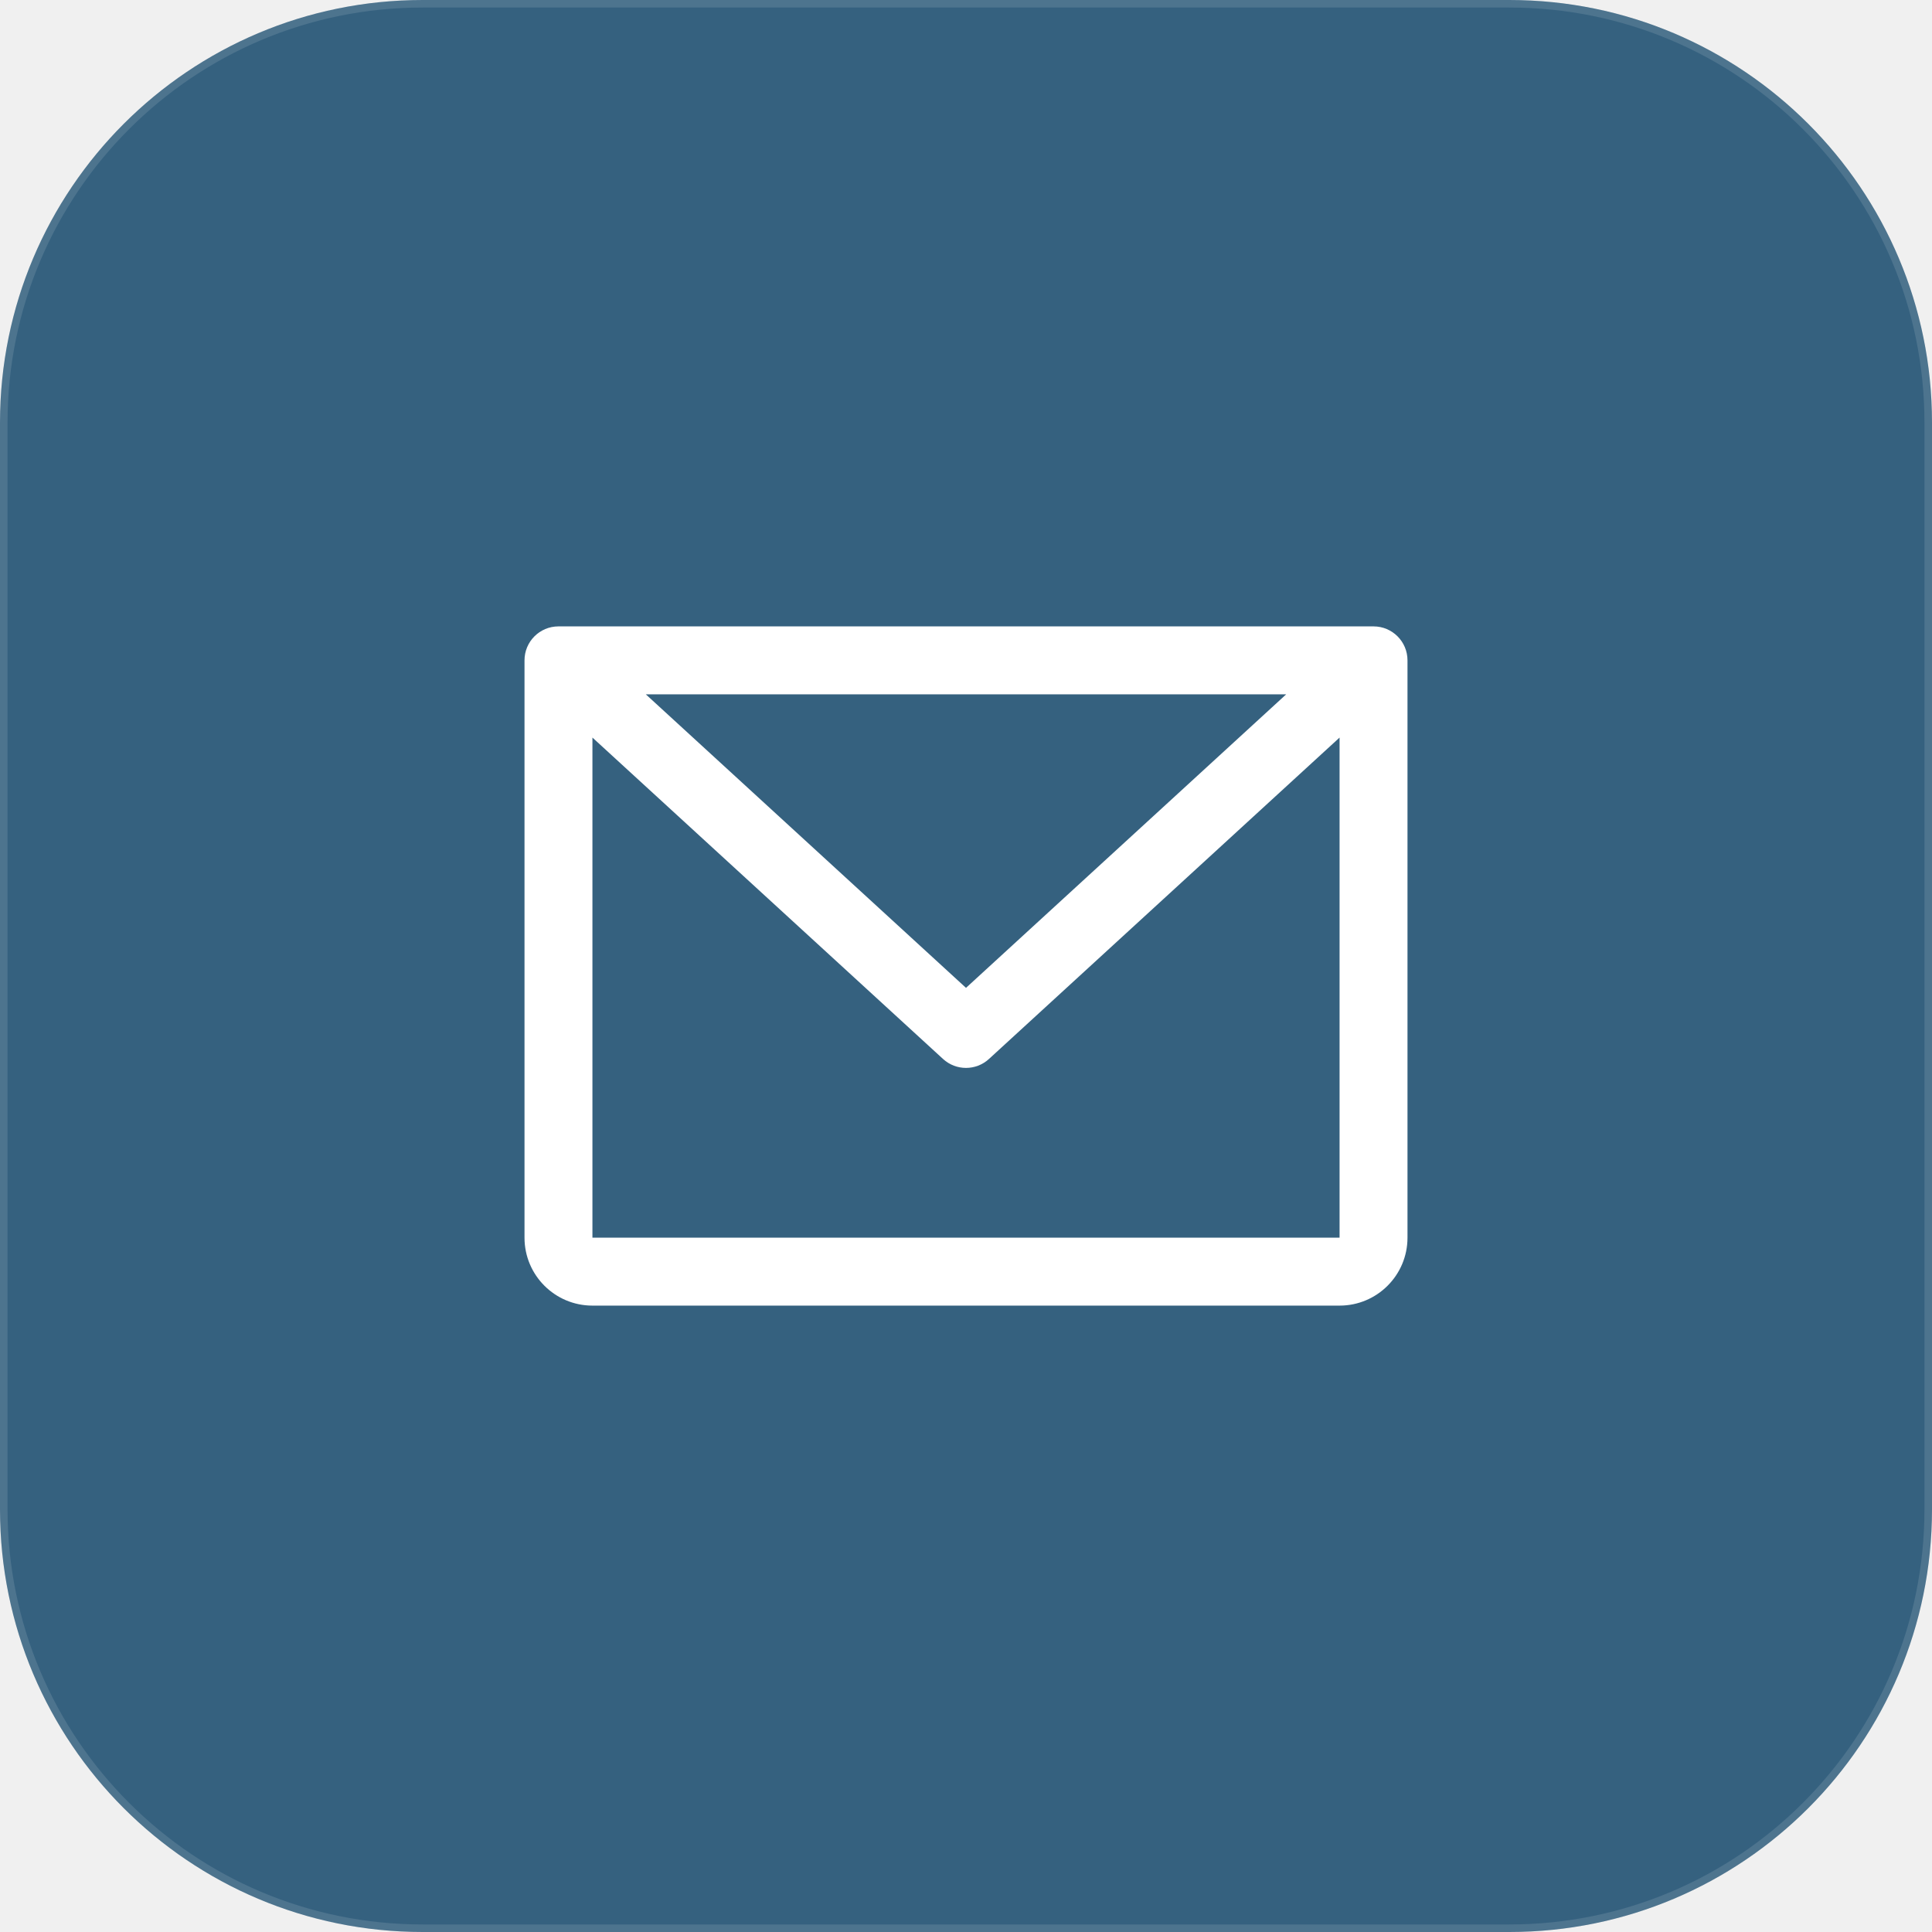
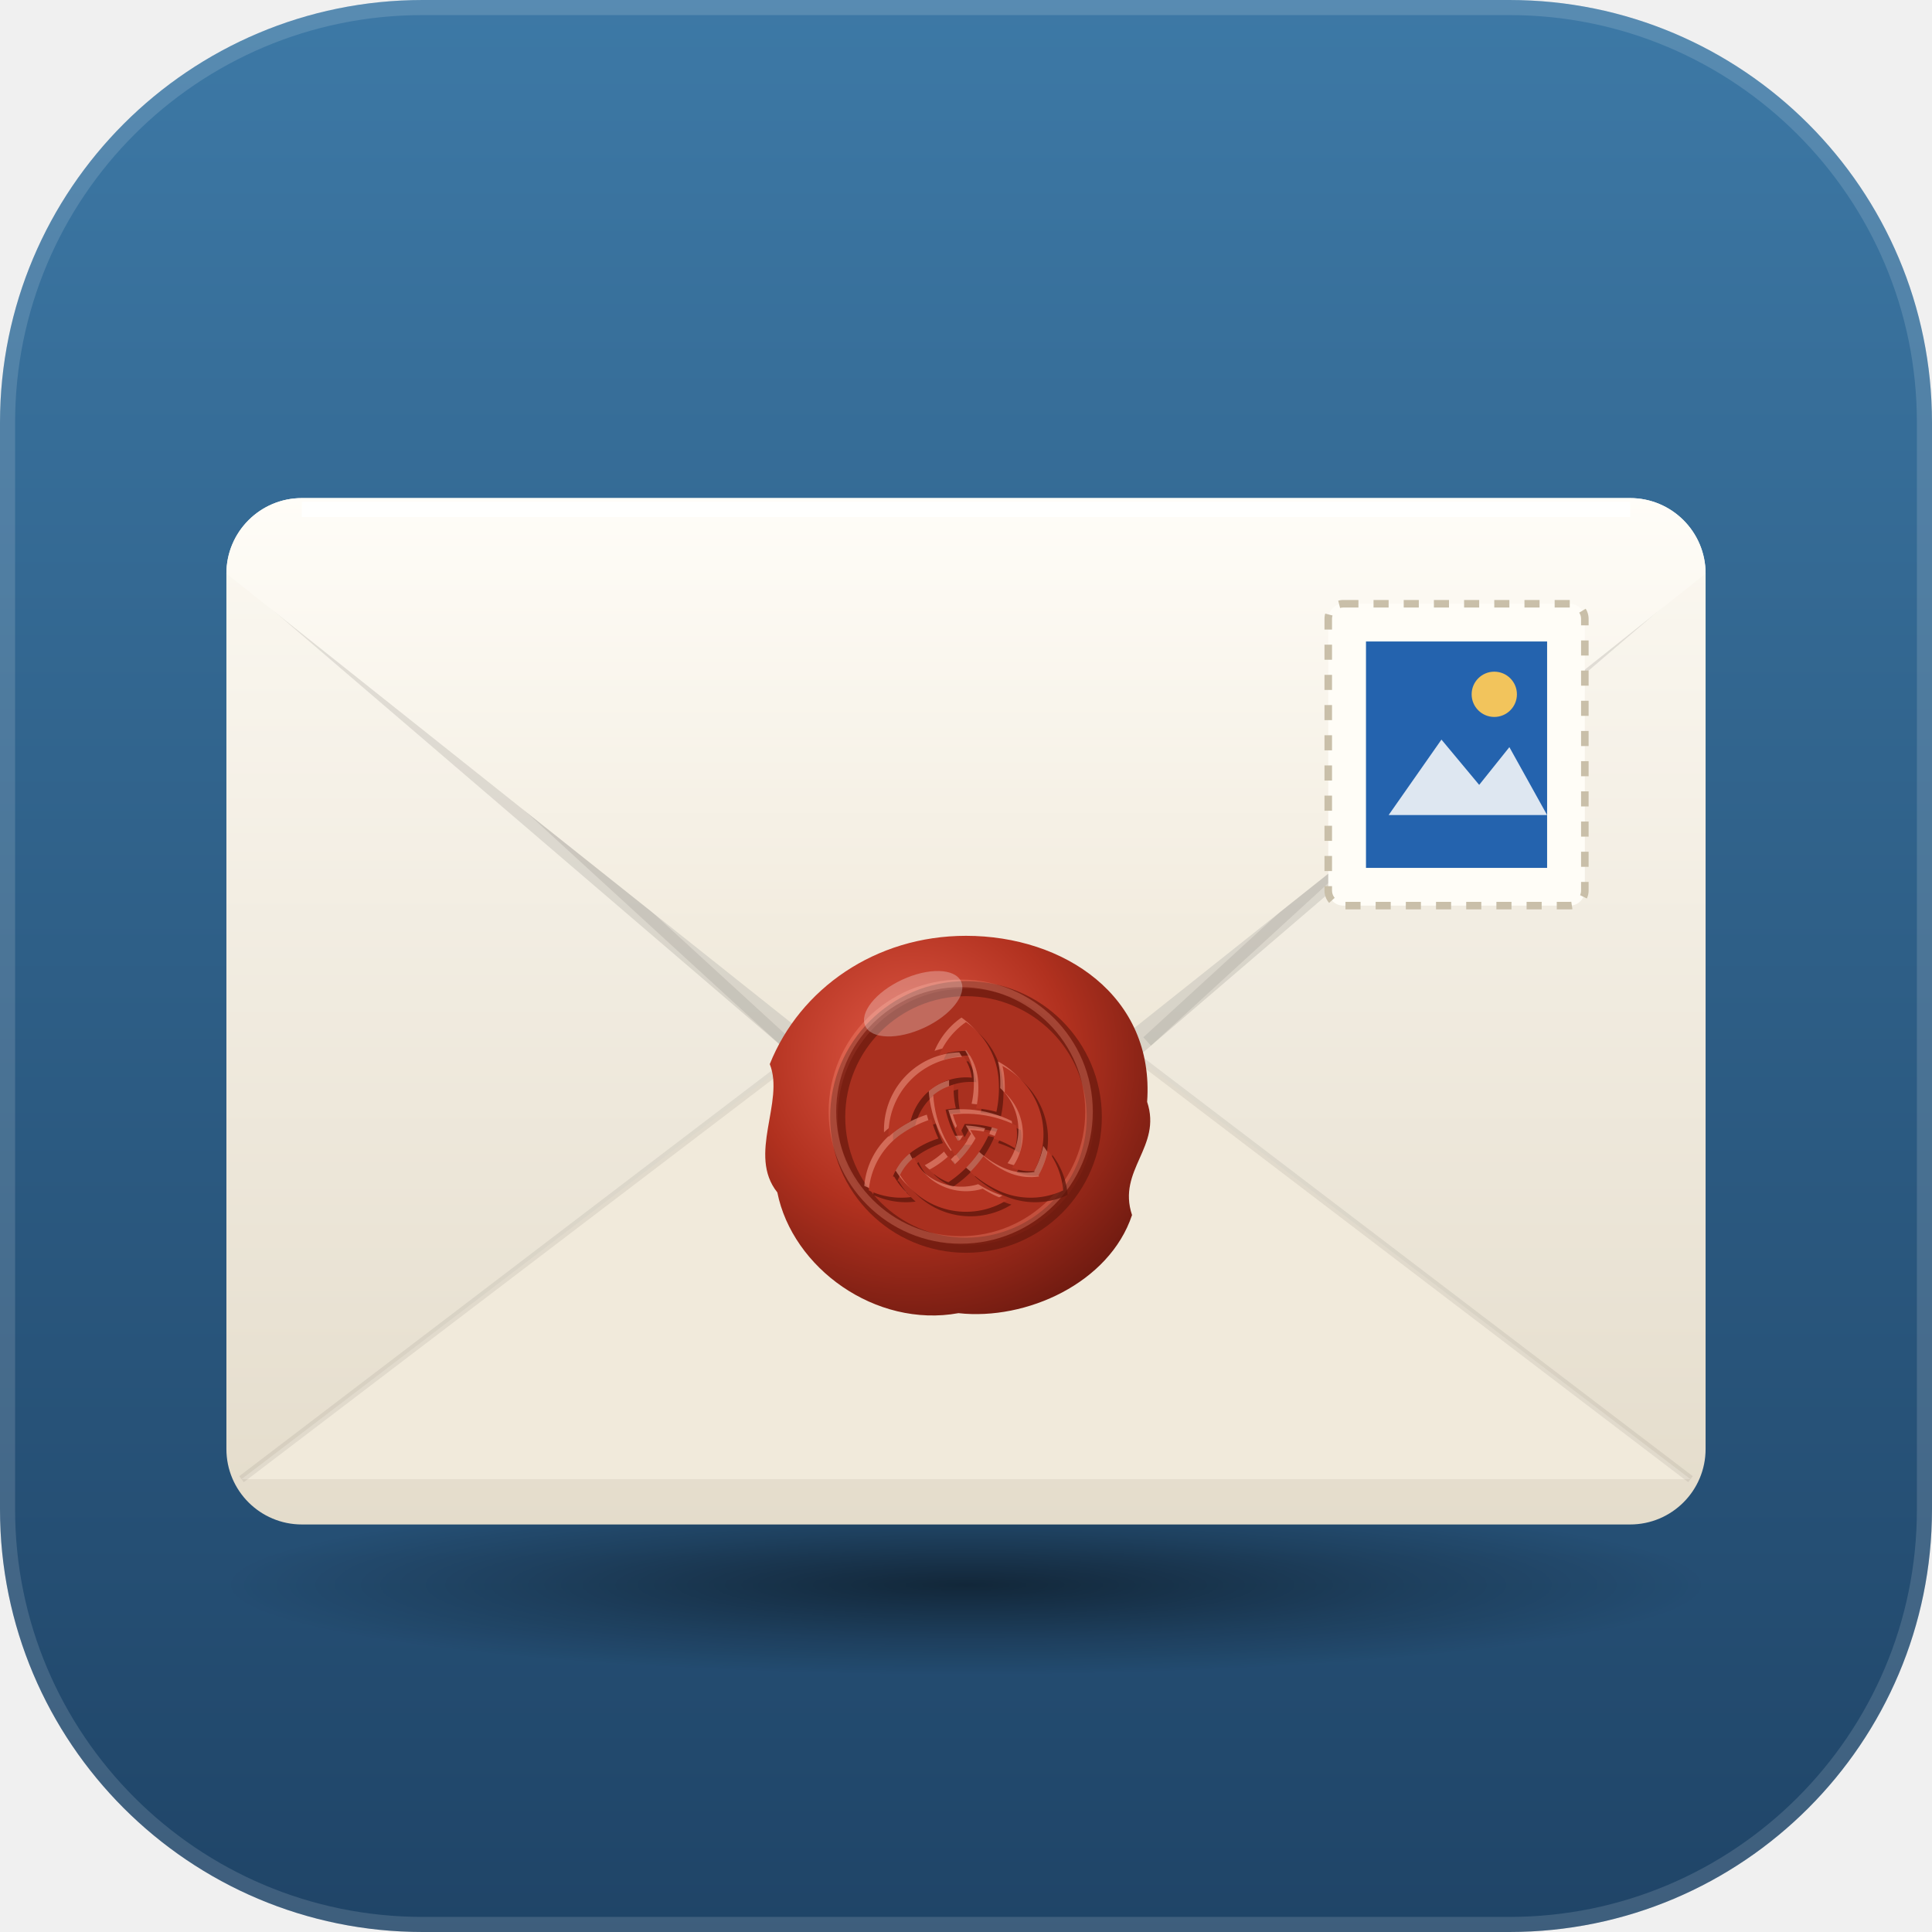
<svg xmlns="http://www.w3.org/2000/svg" viewBox="0 0 256 256">
-   <rect width="256" height="256" rx="56" fill="#35617F" />
-   <rect x="0.5" y="0.5" width="255" height="255" rx="55.5" fill="none" stroke="#ffffff" stroke-opacity="0.12" />
-   <g transform="translate(56 56) scale(0.5625)" fill="#ffffff">
-     <path d="M224,48H32a8,8,0,0,0-8,8V192a16,16,0,0,0,16,16H216a16,16,0,0,0,16-16V56A8,8,0,0,0,224,48ZM203.43,64,128,133.15,52.57,64ZM216,192H40V74.19l82.59,75.71a8,8,0,0,0,10.82,0L216,74.19V192Z" />
+   <defs>
+     <linearGradient id="mail-l1" x1="0" y1="0" x2="0" y2="1">
+       <stop offset="0" stop-color="#3D79A6" />
+       <stop offset="1" stop-color="#1F4467" />
+     </linearGradient>
+     <radialGradient id="mail-r2" cx="0.5" cy="0.5" r="0.5">
+       <stop offset="0" stop-color="#000" stop-opacity="0.5" />
+       <stop offset="0.6" stop-color="#000" stop-opacity="0.18" />
+       <stop offset="1" stop-color="#000" stop-opacity="0" />
+     </radialGradient>
+     <linearGradient id="mail-l3" x1="0" y1="0" x2="0" y2="1">
+       <stop offset="0" stop-color="#FCF9F2" />
+       <stop offset="1" stop-color="#E4DCCB" />
+     </linearGradient>
+     <linearGradient id="mail-l4" x1="0" y1="0" x2="0" y2="1">
+       <stop offset="0" stop-color="#FFFDF8" />
+       <stop offset="1" stop-color="#ECE4D3" />
+     </linearGradient>
+     <radialGradient id="mail-r5" cx="0.38" cy="0.32" r="0.75">
+       <stop offset="0" stop-color="#E25A47" />
+       <stop offset="0.55" stop-color="#B1311F" />
+       <stop offset="1" stop-color="#6E1A10" />
+     </radialGradient>
+   </defs>
+   <rect x="0" y="0" width="256" height="256" rx="56" fill="url(#mail-l1)" />
+   <ellipse cx="128" cy="210" rx="98" ry="12" fill="url(#mail-r2)" />
+   <rect x="30" y="66" width="196" height="136" rx="10" fill="url(#mail-l3)" />
+   <path d="M32 196 L116 132 a18 18 0 0 1 24 0 L224 196" fill="#F1EADB" stroke="#000" stroke-opacity="0.07" />
+   <path d="M32 72L104 138" stroke="#000" stroke-opacity="0.08" stroke-width="1.5" />
+   <path d="M224 72L152 138" stroke="#000" stroke-opacity="0.08" stroke-width="1.5" />
+   <path d="M34 79 L118 151 a16 16 0 0 0 20 0 L222 79" fill="#000" opacity="0.1" />
+   <path d="M30 76a10 10 0 0 1 10-10h176a10 10 0 0 1 10 10 L138 146 a16 16 0 0 1-20 0z" fill="url(#mail-l4)" />
+   <path d="M40 67.5L216 67.5" stroke="#fff" stroke-width="2" opacity="0.9" />
+   <g transform="translate(176 80)">
+     <rect x="0" y="0" width="34" height="40" rx="2" fill="#FFFDF7" stroke="#C9BFA9" stroke-dasharray="2 2" />
+     <rect x="5" y="5" width="24" height="30" fill="#2463AE" />
+     <path d="M8 28 l7-10 5 6 4-5 5 9z" fill="#F2F5F8" opacity="0.9" />
+     <circle cx="22" cy="12" r="3" fill="#F2C45C" />
  </g>
+   <path d="M128 124c13 0 25 8 24 22 2 6-4 9-2 15-3 9-14 14-23 13-11 2-22-6-24-16-4-5 1-12-1-17 4-10 14-17 26-17z" fill="url(#mail-r5)" />
+   <circle cx="128" cy="148" r="17" fill="#A9301F" />
+   <circle cx="128" cy="148" r="17" fill="none" stroke="#5A140B" stroke-opacity="0.6" stroke-width="2" />
+   <circle cx="127.3" cy="147.3" r="17" fill="none" stroke="#FF9A84" stroke-opacity="0.3" stroke-width="1" />
+   <path d="M885.13 638.95 L886.61 623.05 L887.34 609.25 L887.57 595.42 L887.29 581.60 L886.49 567.79 L885.20 554.03 L883.39 540.32 L881.08 526.69 L878.28 513.15 L874.97 499.73 L871.17 486.43 L866.89 473.29 L862.13 460.31 L856.89 447.51 L851.18 434.92 L845.02 422.54 L838.40 410.40 L831.34 398.52 L823.85 386.90 L815.93 375.56 L806.18 362.71 L797.39 352.04 L788.21 341.70 L778.65 331.71 L768.74 322.07 L758.47 312.81 L747.88 303.93 L736.96 295.45 L725.74 287.37 L714.23 279.71 L702.44 272.48 L688.93 264.91 L692.22 280.21 L694.77 294.70 L696.79 309.34 L698.31 324.59 L699.41 340.78 L700.11 359.16 L700.22 377.47 L699.82 394.10 L709.07 403.11 L717.18 411.75 L725.98 422.04 L733.26 431.39 L741.08 442.44 L747.47 452.42 L753.43 462.66 L759.69 474.67 L764.68 485.42 L769.81 497.95 L773.79 509.11 L777.29 520.43 L780.30 531.89 L783.13 545.14 L785.31 558.50 L786.67 570.27 L787.61 583.78 L787.89 595.63 L787.59 609.16 L786.78 620.98 L785.46 632.76 L783.33 646.13 L780.94 657.74 L778.05 669.23 L774.51 681.07 L770.21 693.37 L765.80 704.37 L760.92 715.17 L755.58 725.75 L748.93 737.54 L742.64 747.59 L735.43 758.04 L748.51 762.83 L761.25 766.70 L775.28 770.10 L788.39 772.49 L801.60 774.15 L814.89 775.09 L828.21 775.29 L842.44 774.69 L849.85 760.23 L857.49 743.45 L864.30 726.32 L870.26 708.88 L875.36 691.17 L879.58 673.22 L882.92 655.09ZM653.93 245.00 L648.58 229.27 L643.18 215.37 L637.23 201.71 L630.72 188.29 L623.55 174.89 L615.98 162.05 L607.90 149.52 L599.32 137.32 L590.26 125.49 L580.72 114.02 L569.47 101.61 L559.00 91.00 L547.89 80.63 L536.58 70.91 L524.90 61.65 L512.00 52.28 L500.80 60.37 L490.72 68.22 L480.69 76.60 L471.18 85.13 L461.97 93.99 L451.81 104.51 L443.28 114.02 L435.08 123.82 L427.22 133.91 L419.56 144.49 L412.42 155.09 L404.71 167.52 L398.39 178.62 L392.31 190.19 L386.77 201.71 L381.47 213.81 L396.38 209.04 L412.94 204.47 L427.59 201.06 L444.47 197.82 L459.35 195.59 L476.42 193.71 L491.44 192.66 L508.14 192.16 L512.00 187.23 L521.76 200.18 L531.19 214.46 L539.57 229.06 L547.25 244.64 L553.92 260.68 L559.17 275.93 L563.80 292.67 L567.35 309.68 L569.93 328.11 L571.49 348.72 L572.09 369.36 L571.73 390.00 L570.42 410.60 L568.36 429.68 L565.24 450.02 L561.21 470.14 L586.01 472.80 L611.83 476.74 L635.45 481.40 L659.51 487.22 L662.52 472.21 L665.43 455.08 L667.53 439.97 L669.20 424.92 L670.61 407.60 L671.39 392.36 L671.76 374.97 L671.63 359.68 L670.97 342.26 L669.93 327.04 L668.51 312.73 L666.66 299.28 L664.31 285.84 L661.44 272.39 L658.11 259.22ZM745.18 894.70 L761.47 897.93 L776.21 900.20 L791.02 901.88 L805.89 902.96 L820.79 903.44 L835.70 903.32 L850.88 902.57 L865.73 901.24 L880.51 899.31 L895.21 896.79 L909.79 893.68 L926.01 889.48 L940.54 885.05 L954.61 880.12 L968.47 874.63 L983.04 868.14 L981.64 854.40 L979.88 841.74 L977.63 828.87 L975.00 816.37 L971.46 802.18 L967.91 789.90 L963.93 777.76 L959.54 765.75 L954.74 753.91 L949.41 741.98 L943.79 730.50 L936.88 717.61 L930.29 706.34 L923.45 695.54 L916.25 684.98 L908.42 674.34 L904.75 691.07 L900.94 705.63 L895.94 722.06 L890.99 736.27 L884.69 752.26 L878.62 766.03 L871.07 781.46 L863.83 794.86 L866.17 800.67 L850.08 802.64 L832.99 803.68 L816.16 803.63 L798.82 802.49 L781.60 800.25 L765.77 797.17 L748.95 792.81 L732.45 787.38 L715.20 780.40 L696.57 771.45 L678.40 761.64 L660.70 751.01 L643.52 739.58 L628.02 728.25 L611.97 715.38 L596.56 701.83 L581.85 721.98 L565.53 742.37 L549.69 760.49 L532.62 778.42 L544.11 788.53 L557.49 799.61 L569.53 808.99 L581.72 817.97 L596.02 827.84 L608.82 836.14 L623.70 845.16 L637.01 852.69 L652.42 860.82 L666.12 867.54 L679.23 873.46 L691.80 878.59 L704.62 883.27 L717.70 887.51 L730.77 891.21ZM552.08 497.98 L524.69 496.66 L499.54 496.65 L474.25 497.81 L448.40 500.21 L455.37 522.62 L463.54 544.88 L472.81 566.69 L483.45 588.53 L494.80 568.46 L500.06 558.17 L505.66 546.39 L523.49 546.48 L541.65 547.23 L559.88 548.66 L578.04 550.75 L596.12 553.50 L614.08 556.92 L631.91 560.99 L649.57 565.72 L665.01 570.42 L655.83 593.87 L645.77 616.60 L659.40 621.10 L672.92 626.05 L685.42 631.07 L699.60 637.30 L711.24 642.87 L724.99 649.98 L738.49 657.57 L749.82 664.43 L753.51 649.90 L756.11 636.49 L757.96 622.96 L759.06 609.34 L759.41 595.68 L759.01 582.03 L757.85 568.42 L755.73 553.67 L731.83 542.52 L706.38 532.13 L682.51 523.70 L656.18 515.81 L631.61 509.72 L604.54 504.38 L577.34 500.42ZM406.91 610.58 L418.37 632.96 L432.03 656.75 L445.68 678.07 L460.68 699.25 L476.60 682.02 L491.79 663.82 L506.05 644.88 L519.64 624.74 L496.59 624.95 L485.04 625.53 L472.04 626.57 L463.21 611.10 L454.78 594.99 L446.90 578.49 L439.62 561.72 L432.97 544.68 L426.95 527.42 L421.56 509.94 L416.82 492.28 L413.18 476.56 L438.08 472.79 L462.79 470.14 L459.87 456.09 L457.40 441.90 L455.50 428.56 L453.81 413.17 L452.81 400.30 L452.09 384.84 L451.91 369.36 L452.19 356.12 L438.25 360.03 L425.32 364.46 L412.66 369.59 L400.31 375.42 L388.29 381.92 L375.39 389.91 L364.21 397.77 L353.31 406.37 L355.60 432.65 L359.33 459.88 L363.97 484.77 L370.30 511.51 L377.31 535.84 L386.22 561.96 L396.39 587.49ZM426.95 828.53 L444.46 816.40 L460.55 804.33 L476.10 791.75 L491.22 778.57 L505.89 764.81 L518.46 752.17 L532.03 737.55 L545.13 722.36 L556.31 708.47 L568.36 692.37 L579.79 675.88 L590.63 658.94 L600.79 641.71 L610.34 624.07 L619.26 606.04 L626.92 589.10 L604.03 583.93 L580.67 579.88 L557.14 577.00 L532.90 575.30 L544.61 595.15 L550.89 604.86 L558.29 615.60 L549.30 630.99 L539.57 646.34 L529.23 661.42 L518.33 676.11 L506.91 690.38 L494.97 704.23 L482.53 717.64 L469.60 730.57 L457.81 741.58 L442.09 721.90 L427.44 701.83 L416.73 711.38 L405.68 720.62 L395.08 728.94 L382.60 738.10 L371.96 745.40 L358.92 753.75 L345.60 761.64 L334.00 768.03 L343.98 777.80 L355.43 787.76 L366.25 796.11 L378.78 804.67 L391.82 812.45 L406.67 820.06 L416.38 824.38ZM362.46 251.67 L348.65 258.00 L336.31 264.25 L324.22 270.94 L312.37 278.07 L300.80 285.63 L289.51 293.62 L278.52 302.01 L267.85 310.80 L257.51 319.98 L247.52 329.54 L236.32 341.14 L227.11 351.46 L218.30 362.11 L209.88 373.08 L201.88 384.35 L194.29 395.91 L187.13 407.74 L179.34 421.86 L173.15 434.23 L167.42 446.81 L162.15 459.59 L157.36 472.56 L153.05 485.70 L149.23 498.98 L145.90 512.40 L143.06 525.94 L140.72 539.56 L138.89 553.27 L137.56 567.03 L136.74 580.83 L136.43 594.65 L136.64 608.60 L148.24 598.10 L159.52 588.65 L171.19 579.58 L183.64 570.64 L197.11 561.59 L212.67 551.80 L228.47 542.54 L243.08 534.57 L246.40 521.52 L249.86 510.18 L253.79 499.01 L258.87 486.45 L264.56 474.17 L270.03 463.65 L275.94 453.39 L283.23 441.97 L290.07 432.29 L297.31 422.92 L306.07 412.59 L314.14 403.92 L322.58 395.60 L332.65 386.55 L341.82 379.04 L352.68 370.95 L363.92 363.40 L374.05 357.26 L384.44 351.56 L395.06 346.31 L407.46 340.87 L418.52 336.62 L429.76 332.84 L442.78 329.12 L454.31 326.40 L465.95 324.17 L479.35 322.24 L491.14 321.09 L504.67 320.39 L516.51 320.33 L528.35 320.78 L540.45 321.77 L538.06 308.05 L535.04 295.07 L530.97 281.23 L526.49 268.68 L521.32 256.41 L515.48 244.43 L509.00 232.79 L501.37 220.77 L483.61 221.69 L465.26 223.54 L449.31 225.89 L431.21 229.41 L413.31 233.82 L395.65 239.10 L378.27 245.24ZM710.43 915.06 L695.45 910.23 L681.57 905.16 L668.02 899.64 L653.98 893.30 L639.48 886.19 L623.22 877.61 L607.30 868.55 L593.10 859.89 L581.22 863.26 L569.69 865.98 L556.38 868.49 L544.65 870.14 L531.17 871.42 L519.33 871.98 L505.79 872.01 L493.96 871.49 L482.15 870.46 L470.40 868.93 L457.07 866.56 L445.51 863.95 L434.08 860.85 L421.18 856.71 L410.08 852.57 L397.62 847.26 L386.95 842.11 L375.03 835.68 L364.88 829.58 L353.60 822.08 L344.05 815.07 L333.51 806.56 L324.64 798.71 L316.12 790.48 L306.82 780.63 L299.09 771.65 L291.75 762.35 L284.82 752.74 L277.41 741.40 L271.40 731.19 L265.82 720.74 L260.12 708.76 L249.43 717.69 L239.71 726.79 L230.50 736.42 L221.13 747.40 L213.08 758.01 L205.62 769.05 L198.79 780.49 L192.19 793.10 L202.74 809.29 L213.57 824.21 L225.12 838.58 L237.36 852.36 L250.26 865.53 L263.79 878.05 L277.92 889.89 L292.62 901.02 L307.84 911.42 L323.55 921.06 L339.72 929.91 L356.30 937.96 L373.26 945.19 L390.55 951.58 L408.13 957.11 L425.97 961.77 L444.01 965.55 L462.22 968.45 L480.54 970.44 L498.94 971.53 L517.38 971.72 L535.80 971.00 L554.16 969.39 L572.42 966.87 L590.54 963.46 L608.46 959.16 L626.16 953.99 L645.73 947.14 L662.79 940.16 L681.55 931.31 L695.78 923.72ZM135.93 649.92 L125.95 661.37 L116.61 672.99 L107.75 684.98 L99.23 697.56 L91.37 710.23 L83.16 724.84 L76.42 738.13 L70.21 751.69 L64.46 765.75 L59.38 779.77 L54.86 793.98 L50.93 808.36 L47.57 822.89 L44.80 837.54 L42.63 852.29 L40.96 868.14 L53.56 873.80 L65.40 878.61 L77.67 883.10 L89.82 887.07 L103.88 891.10 L116.29 894.16 L128.79 896.79 L141.38 898.99 L154.32 900.79 L167.04 902.10 L179.79 902.98 L194.40 903.44 L207.18 903.37 L220.24 902.84 L232.98 901.88 L246.11 900.42 L234.05 889.45 L223.33 878.90 L211.57 866.37 L201.72 854.99 L191.00 841.57 L182.08 829.45 L172.47 815.21 L164.03 801.55 L157.83 800.67 L164.17 785.74 L171.82 770.43 L180.27 755.87 L189.92 741.43 L199.70 728.60 L211.06 715.47 L223.25 703.08 L236.20 691.51 L250.87 680.06 L267.94 668.40 L285.51 657.57 L303.57 647.56 L322.06 638.39 L339.62 630.64 L358.79 623.17 L378.23 616.60 L368.14 593.79 L358.64 569.46 L350.87 546.67 L343.87 522.93 L329.37 527.83 L313.03 533.89 L298.89 539.63 L282.94 546.66 L269.17 553.23 L254.33 560.84 L240.52 568.45 L225.36 577.42 L212.42 585.61 L197.89 595.42 L186.86 603.43 L176.22 611.78 L165.71 620.65 L155.62 629.84 L145.92 639.35Z" transform="translate(114.6 134.6) scale(0.02734)" fill="#5E150B" opacity="0.75" />
+   <path d="M885.13 638.95 L886.61 623.05 L887.34 609.25 L887.57 595.42 L887.29 581.60 L886.49 567.79 L885.20 554.03 L883.39 540.32 L881.08 526.69 L878.28 513.15 L874.97 499.73 L871.17 486.43 L866.89 473.29 L862.13 460.31 L856.89 447.51 L851.18 434.92 L845.02 422.54 L838.40 410.40 L831.34 398.52 L823.85 386.90 L815.93 375.56 L806.18 362.71 L797.39 352.04 L788.21 341.70 L778.65 331.71 L768.74 322.07 L758.47 312.81 L747.88 303.93 L736.96 295.45 L725.74 287.37 L714.23 279.71 L702.44 272.48 L688.93 264.91 L692.22 280.21 L694.77 294.70 L696.79 309.34 L698.31 324.59 L699.41 340.78 L700.11 359.16 L700.22 377.47 L699.82 394.10 L709.07 403.11 L717.18 411.75 L725.98 422.04 L733.26 431.39 L741.08 442.44 L747.47 452.42 L753.43 462.66 L759.69 474.67 L764.68 485.42 L769.81 497.95 L773.79 509.11 L777.29 520.43 L780.30 531.89 L783.13 545.14 L785.31 558.50 L786.67 570.27 L787.61 583.78 L787.89 595.63 L787.59 609.16 L786.78 620.98 L785.46 632.76 L783.33 646.13 L780.94 657.74 L778.05 669.23 L774.51 681.07 L770.21 693.37 L765.80 704.37 L760.92 715.17 L755.58 725.75 L748.93 737.54 L742.64 747.59 L735.43 758.04 L748.51 762.83 L761.25 766.70 L775.28 770.10 L788.39 772.49 L801.60 774.15 L814.89 775.09 L828.21 775.29 L842.44 774.69 L849.85 760.23 L857.49 743.45 L864.30 726.32 L870.26 708.88 L875.36 691.17 L879.58 673.22 L882.92 655.09ZM653.93 245.00 L648.58 229.27 L643.18 215.37 L637.23 201.71 L630.72 188.29 L623.55 174.89 L615.98 162.05 L607.90 149.52 L599.32 137.32 L590.26 125.49 L580.72 114.02 L569.47 101.61 L559.00 91.00 L547.89 80.63 L536.58 70.91 L524.90 61.65 L512.00 52.28 L500.80 60.37 L490.72 68.22 L480.69 76.60 L471.18 85.13 L461.97 93.99 L451.81 104.51 L443.28 114.02 L435.08 123.82 L427.22 133.91 L419.56 144.49 L412.42 155.09 L404.71 167.52 L398.39 178.62 L392.31 190.19 L386.77 201.71 L381.47 213.81 L396.38 209.04 L412.94 204.47 L427.59 201.06 L444.47 197.82 L459.35 195.59 L476.42 193.71 L491.44 192.66 L508.14 192.16 L512.00 187.23 L521.76 200.18 L531.19 214.46 L539.57 229.06 L547.25 244.64 L553.92 260.68 L559.17 275.93 L563.80 292.67 L567.35 309.68 L569.93 328.11 L571.49 348.72 L572.09 369.36 L571.73 390.00 L570.42 410.60 L568.36 429.68 L565.24 450.02 L561.21 470.14 L586.01 472.80 L611.83 476.74 L635.45 481.40 L659.51 487.22 L662.52 472.21 L665.43 455.08 L667.53 439.97 L669.20 424.92 L670.61 407.60 L671.39 392.36 L671.76 374.97 L671.63 359.68 L670.97 342.26 L669.93 327.04 L668.51 312.73 L666.66 299.28 L664.31 285.84 L661.44 272.39 L658.11 259.22ZM745.18 894.70 L761.47 897.93 L776.21 900.20 L791.02 901.88 L805.89 902.96 L820.79 903.44 L835.70 903.32 L850.88 902.57 L865.73 901.24 L880.51 899.31 L895.21 896.79 L909.79 893.68 L926.01 889.48 L940.54 885.05 L954.61 880.12 L968.47 874.63 L983.04 868.14 L981.64 854.40 L979.88 841.74 L977.63 828.87 L975.00 816.37 L971.46 802.18 L967.91 789.90 L963.93 777.76 L959.54 765.75 L954.74 753.91 L949.41 741.98 L943.79 730.50 L936.88 717.61 L930.29 706.34 L923.45 695.54 L916.25 684.98 L908.42 674.34 L904.75 691.07 L900.94 705.63 L895.94 722.06 L890.99 736.27 L884.69 752.26 L878.62 766.03 L871.07 781.46 L863.83 794.86 L866.17 800.67 L850.08 802.64 L832.99 803.68 L816.16 803.63 L798.82 802.49 L781.60 800.25 L765.77 797.17 L748.95 792.81 L732.45 787.38 L715.20 780.40 L696.57 771.45 L678.40 761.64 L660.70 751.01 L643.52 739.58 L628.02 728.25 L611.97 715.38 L596.56 701.83 L581.85 721.98 L565.53 742.37 L549.69 760.49 L532.62 778.42 L544.11 788.53 L557.49 799.61 L569.53 808.99 L581.72 817.97 L596.02 827.84 L608.82 836.14 L623.70 845.16 L637.01 852.69 L652.42 860.82 L666.12 867.54 L679.23 873.46 L691.80 878.59 L704.62 883.27 L717.70 887.51 L730.77 891.21ZM552.08 497.98 L524.69 496.66 L499.54 496.65 L474.25 497.81 L448.40 500.21 L455.37 522.62 L463.54 544.88 L472.81 566.69 L483.45 588.53 L494.80 568.46 L500.06 558.17 L505.66 546.39 L523.49 546.48 L541.65 547.23 L559.88 548.66 L578.04 550.75 L596.12 553.50 L614.08 556.92 L631.91 560.99 L649.57 565.72 L665.01 570.42 L655.83 593.87 L645.77 616.60 L659.40 621.10 L672.92 626.05 L685.42 631.07 L699.60 637.30 L711.24 642.87 L724.99 649.98 L738.49 657.57 L749.82 664.43 L753.51 649.90 L756.11 636.49 L757.96 622.96 L759.06 609.34 L759.41 595.68 L759.01 582.03 L757.85 568.42 L755.73 553.67 L731.83 542.52 L706.38 532.13 L682.51 523.70 L656.18 515.81 L631.61 509.72 L604.54 504.38 L577.34 500.42ZM406.91 610.58 L418.37 632.96 L432.03 656.75 L445.68 678.07 L460.68 699.25 L476.60 682.02 L491.79 663.82 L506.05 644.88 L519.64 624.74 L496.59 624.95 L485.04 625.53 L472.04 626.57 L463.21 611.10 L454.78 594.99 L446.90 578.49 L439.62 561.72 L432.97 544.68 L426.95 527.42 L421.56 509.94 L416.82 492.28 L413.18 476.56 L438.08 472.79 L462.79 470.14 L459.87 456.09 L457.40 441.90 L455.50 428.56 L453.81 413.17 L452.81 400.30 L452.09 384.84 L451.91 369.36 L452.19 356.12 L438.25 360.03 L425.32 364.46 L412.66 369.59 L400.31 375.42 L388.29 381.92 L375.39 389.91 L364.21 397.77 L353.31 406.37 L355.60 432.65 L359.33 459.88 L363.97 484.77 L370.30 511.51 L377.31 535.84 L386.22 561.96 L396.39 587.49ZM426.95 828.53 L444.46 816.40 L460.55 804.33 L476.10 791.75 L491.22 778.57 L505.89 764.81 L518.46 752.17 L532.03 737.55 L545.13 722.36 L556.31 708.47 L568.36 692.37 L579.79 675.88 L590.63 658.94 L600.79 641.71 L610.34 624.07 L619.26 606.04 L626.92 589.10 L604.03 583.93 L580.67 579.88 L557.14 577.00 L532.90 575.30 L544.61 595.15 L550.89 604.86 L558.29 615.60 L549.30 630.99 L539.57 646.34 L529.23 661.42 L518.33 676.11 L506.91 690.38 L494.97 704.23 L482.53 717.64 L469.60 730.57 L457.81 741.58 L442.09 721.90 L427.44 701.83 L416.73 711.38 L405.68 720.62 L395.08 728.94 L382.60 738.10 L371.96 745.40 L358.92 753.75 L345.60 761.64 L334.00 768.03 L343.98 777.80 L355.43 787.76 L366.25 796.11 L378.78 804.67 L391.82 812.45 L406.67 820.06 L416.38 824.38ZM362.46 251.67 L348.65 258.00 L336.31 264.25 L324.22 270.94 L312.37 278.07 L300.80 285.63 L289.51 293.62 L278.52 302.01 L267.85 310.80 L257.51 319.98 L247.52 329.54 L236.32 341.14 L227.11 351.46 L218.30 362.11 L209.88 373.08 L201.88 384.35 L194.29 395.91 L187.13 407.74 L179.34 421.86 L173.15 434.23 L167.42 446.81 L162.15 459.59 L157.36 472.56 L153.05 485.70 L149.23 498.98 L145.90 512.40 L143.06 525.94 L140.72 539.56 L138.89 553.27 L137.56 567.03 L136.74 580.83 L136.43 594.65 L136.64 608.60 L148.24 598.10 L159.52 588.65 L171.19 579.58 L183.64 570.64 L197.11 561.59 L212.67 551.80 L228.47 542.54 L243.08 534.57 L246.40 521.52 L249.86 510.18 L253.79 499.01 L258.87 486.45 L264.56 474.17 L270.03 463.65 L275.94 453.39 L283.23 441.97 L290.07 432.29 L297.31 422.92 L306.07 412.59 L314.14 403.92 L322.58 395.60 L332.65 386.55 L341.82 379.04 L352.68 370.95 L363.92 363.40 L374.05 357.26 L384.44 351.56 L395.06 346.31 L407.46 340.87 L418.52 336.62 L429.76 332.84 L442.78 329.12 L454.31 326.40 L465.95 324.17 L479.35 322.24 L491.14 321.09 L504.67 320.39 L516.51 320.33 L528.35 320.78 L540.45 321.77 L538.06 308.05 L535.04 295.07 L530.97 281.23 L526.49 268.68 L521.32 256.41 L515.48 244.43 L509.00 232.79 L501.37 220.77 L483.61 221.69 L465.26 223.54 L449.31 225.89 L431.21 229.41 L413.31 233.82 L395.65 239.10 L378.27 245.24ZM710.43 915.06 L695.45 910.23 L681.57 905.16 L668.02 899.64 L653.98 893.30 L639.48 886.19 L623.22 877.61 L607.30 868.55 L593.10 859.89 L581.22 863.26 L569.69 865.98 L556.38 868.49 L544.65 870.14 L531.17 871.42 L519.33 871.98 L505.79 872.01 L493.96 871.49 L482.15 870.46 L470.40 868.93 L457.07 866.56 L445.51 863.95 L434.08 860.85 L421.18 856.71 L410.08 852.57 L397.62 847.26 L386.95 842.11 L375.03 835.68 L364.88 829.58 L353.60 822.08 L344.05 815.07 L333.51 806.56 L324.64 798.71 L316.12 790.48 L306.82 780.63 L299.09 771.65 L291.75 762.35 L284.82 752.74 L277.41 741.40 L271.40 731.19 L265.82 720.74 L260.12 708.76 L249.43 717.69 L239.71 726.79 L230.50 736.42 L221.13 747.40 L213.08 758.01 L205.62 769.05 L198.79 780.49 L192.19 793.10 L202.74 809.29 L213.57 824.21 L225.12 838.58 L237.36 852.36 L250.26 865.53 L263.79 878.05 L277.92 889.89 L292.62 901.02 L307.84 911.42 L323.55 921.06 L339.72 929.91 L356.30 937.96 L373.26 945.19 L390.55 951.58 L408.13 957.11 L425.97 961.77 L444.01 965.55 L462.22 968.45 L480.54 970.44 L498.94 971.53 L517.38 971.72 L535.80 971.00 L554.16 969.39 L572.42 966.87 L590.54 963.46 L608.46 959.16 L626.16 953.99 L645.73 947.14 L662.79 940.16 L681.55 931.31 L695.78 923.72ZM135.93 649.92 L125.95 661.37 L116.61 672.99 L107.75 684.98 L99.23 697.56 L91.37 710.23 L83.16 724.84 L76.42 738.13 L70.21 751.69 L64.46 765.75 L59.38 779.77 L54.86 793.98 L50.93 808.36 L47.57 822.89 L44.80 837.54 L42.63 852.29 L40.96 868.14 L53.56 873.80 L65.40 878.61 L77.67 883.10 L89.82 887.07 L103.88 891.10 L116.29 894.16 L128.79 896.79 L141.38 898.99 L154.32 900.79 L167.04 902.10 L179.79 902.98 L194.40 903.44 L207.18 903.37 L220.24 902.84 L232.98 901.88 L246.11 900.42 L234.05 889.45 L223.33 878.90 L211.57 866.37 L201.72 854.99 L191.00 841.57 L182.08 829.45 L172.47 815.21 L164.03 801.55 L157.83 800.67 L164.17 785.74 L171.82 770.43 L180.27 755.87 L189.92 741.43 L199.70 728.60 L211.06 715.47 L223.25 703.08 L236.20 691.51 L250.87 680.06 L267.94 668.40 L285.51 657.57 L303.57 647.56 L322.06 638.39 L339.62 630.64 L358.79 623.17 L378.23 616.60 L368.14 593.79 L358.64 569.46 L350.87 546.67 L343.87 522.93 L329.37 527.83 L313.03 533.89 L298.89 539.63 L282.94 546.66 L269.17 553.23 L254.33 560.84 L240.52 568.45 L225.36 577.42 L212.42 585.61 L197.89 595.42 L186.86 603.43 L176.22 611.78 L165.71 620.65 L155.62 629.84 L145.92 639.35Z" transform="translate(113.4 133.4) scale(0.02734)" fill="#F59A86" opacity="0.55" />
+   <path d="M885.13 638.95 L886.61 623.05 L887.34 609.25 L887.57 595.42 L887.29 581.60 L886.49 567.79 L885.20 554.03 L883.39 540.32 L881.08 526.69 L878.28 513.15 L874.97 499.73 L871.17 486.43 L866.89 473.29 L862.13 460.31 L856.89 447.51 L851.18 434.92 L845.02 422.54 L838.40 410.40 L831.34 398.52 L823.85 386.90 L815.93 375.56 L806.18 362.71 L797.39 352.04 L788.21 341.70 L778.65 331.71 L768.74 322.07 L758.47 312.81 L747.88 303.93 L736.96 295.45 L725.74 287.37 L714.23 279.71 L702.44 272.48 L688.93 264.91 L692.22 280.21 L694.77 294.70 L696.79 309.34 L698.31 324.59 L699.41 340.78 L700.11 359.16 L700.22 377.47 L699.82 394.10 L709.07 403.11 L717.18 411.75 L725.98 422.04 L733.26 431.39 L741.08 442.44 L747.47 452.42 L753.43 462.66 L759.69 474.67 L764.68 485.42 L769.81 497.95 L773.79 509.11 L777.29 520.43 L780.30 531.89 L783.13 545.14 L785.31 558.50 L786.67 570.27 L787.61 583.78 L787.89 595.63 L787.59 609.16 L786.78 620.98 L785.46 632.76 L783.33 646.13 L780.94 657.74 L778.05 669.23 L774.51 681.07 L770.21 693.37 L765.80 704.37 L760.92 715.17 L755.58 725.75 L748.93 737.54 L742.64 747.59 L735.43 758.04 L748.51 762.83 L761.25 766.70 L775.28 770.10 L788.39 772.49 L801.60 774.15 L814.89 775.09 L828.21 775.29 L842.44 774.69 L849.85 760.23 L857.49 743.45 L864.30 726.32 L870.26 708.88 L875.36 691.17 L879.58 673.22 L882.92 655.09ZM653.93 245.00 L648.58 229.27 L643.18 215.37 L637.23 201.71 L630.72 188.29 L623.55 174.89 L615.98 162.05 L607.90 149.52 L599.32 137.32 L590.26 125.49 L580.72 114.02 L569.47 101.61 L559.00 91.00 L547.89 80.63 L536.58 70.91 L524.90 61.65 L512.00 52.28 L500.80 60.37 L490.72 68.22 L480.69 76.60 L471.18 85.13 L461.97 93.99 L451.81 104.51 L443.28 114.02 L435.08 123.82 L427.22 133.91 L419.56 144.49 L412.42 155.09 L404.71 167.52 L398.39 178.62 L392.31 190.19 L386.77 201.71 L381.47 213.81 L396.38 209.04 L412.94 204.47 L427.59 201.06 L444.47 197.82 L459.35 195.59 L476.42 193.71 L491.44 192.66 L508.14 192.16 L512.00 187.23 L521.76 200.18 L531.19 214.46 L539.57 229.06 L547.25 244.64 L553.92 260.68 L559.17 275.93 L563.80 292.67 L567.35 309.68 L569.93 328.11 L571.49 348.72 L572.09 369.36 L571.73 390.00 L570.42 410.60 L568.36 429.68 L565.24 450.02 L561.21 470.14 L586.01 472.80 L611.83 476.74 L635.45 481.40 L659.51 487.22 L662.52 472.21 L665.43 455.08 L667.53 439.97 L669.20 424.92 L670.61 407.60 L671.39 392.36 L671.76 374.97 L671.63 359.68 L670.97 342.26 L669.93 327.04 L668.51 312.73 L666.66 299.28 L664.31 285.84 L661.44 272.39 L658.11 259.22ZM745.18 894.70 L761.47 897.93 L776.21 900.20 L791.02 901.88 L805.89 902.96 L820.79 903.44 L835.70 903.32 L850.88 902.57 L865.73 901.24 L880.51 899.31 L895.21 896.79 L909.79 893.68 L926.01 889.48 L940.54 885.05 L954.61 880.12 L968.47 874.63 L983.04 868.14 L981.64 854.40 L979.88 841.74 L977.63 828.87 L975.00 816.37 L971.46 802.18 L967.91 789.90 L963.93 777.76 L959.54 765.75 L954.74 753.91 L949.41 741.98 L943.79 730.50 L936.88 717.61 L930.29 706.34 L923.45 695.54 L916.25 684.98 L908.42 674.34 L904.75 691.07 L900.94 705.63 L895.94 722.06 L890.99 736.27 L884.69 752.26 L878.62 766.03 L871.07 781.46 L863.83 794.86 L866.17 800.67 L850.08 802.64 L832.99 803.68 L816.16 803.63 L798.82 802.49 L781.60 800.25 L765.77 797.17 L748.95 792.81 L732.45 787.38 L715.20 780.40 L696.57 771.45 L678.40 761.64 L660.70 751.01 L643.52 739.58 L628.02 728.25 L611.97 715.38 L596.56 701.83 L581.85 721.98 L565.53 742.37 L549.69 760.49 L532.62 778.42 L544.11 788.53 L557.49 799.61 L569.53 808.99 L581.72 817.97 L596.02 827.84 L608.82 836.14 L623.70 845.16 L637.01 852.69 L652.42 860.82 L666.12 867.54 L679.23 873.46 L691.80 878.59 L704.62 883.27 L717.70 887.51 L730.77 891.21ZM552.08 497.98 L524.69 496.66 L499.54 496.65 L474.25 497.81 L448.40 500.21 L455.37 522.62 L463.54 544.88 L472.81 566.69 L483.45 588.53 L494.80 568.46 L500.06 558.17 L505.66 546.39 L523.49 546.48 L541.65 547.23 L559.88 548.66 L578.04 550.75 L596.12 553.50 L614.08 556.92 L631.91 560.99 L649.57 565.72 L665.01 570.42 L655.83 593.87 L645.77 616.60 L659.40 621.10 L672.92 626.05 L685.42 631.07 L699.60 637.30 L711.24 642.87 L724.99 649.98 L738.49 657.57 L749.82 664.43 L753.51 649.90 L756.11 636.49 L757.96 622.96 L759.06 609.34 L759.41 595.68 L759.01 582.03 L757.85 568.42 L755.73 553.67 L731.83 542.52 L706.38 532.13 L682.51 523.70 L656.18 515.81 L631.61 509.72 L604.54 504.38 L577.34 500.42ZM406.91 610.58 L418.37 632.96 L432.03 656.75 L445.68 678.07 L460.68 699.25 L476.60 682.02 L491.79 663.82 L506.05 644.88 L519.64 624.74 L496.59 624.95 L485.04 625.53 L472.04 626.57 L463.21 611.10 L454.78 594.99 L446.90 578.49 L439.62 561.72 L432.97 544.68 L426.95 527.42 L421.56 509.94 L416.82 492.28 L413.18 476.56 L438.08 472.79 L462.79 470.14 L459.87 456.09 L457.40 441.90 L455.50 428.56 L453.81 413.17 L452.81 400.30 L452.09 384.84 L451.91 369.36 L452.19 356.12 L438.25 360.03 L425.32 364.46 L412.66 369.59 L400.31 375.42 L388.29 381.92 L375.39 389.91 L364.21 397.77 L353.31 406.37 L355.60 432.65 L359.33 459.88 L363.97 484.77 L370.30 511.51 L377.31 535.84 L386.22 561.96 L396.39 587.49ZM426.95 828.53 L444.46 816.40 L460.55 804.33 L476.10 791.75 L491.22 778.57 L505.89 764.81 L518.46 752.17 L532.03 737.55 L545.13 722.36 L556.31 708.47 L568.36 692.37 L579.79 675.88 L590.63 658.94 L600.79 641.71 L610.34 624.07 L619.26 606.04 L626.92 589.10 L604.03 583.93 L580.67 579.88 L557.14 577.00 L532.90 575.30 L544.61 595.15 L550.89 604.86 L558.29 615.60 L549.30 630.99 L539.57 646.34 L529.23 661.42 L518.33 676.11 L506.91 690.38 L494.97 704.23 L482.53 717.64 L469.60 730.57 L457.81 741.58 L442.09 721.90 L427.44 701.83 L416.73 711.38 L405.68 720.62 L395.08 728.94 L382.60 738.10 L371.96 745.40 L358.92 753.75 L345.60 761.64 L334.00 768.03 L343.98 777.80 L355.43 787.76 L366.25 796.11 L378.78 804.67 L391.82 812.45 L406.67 820.06 L416.38 824.38ZM362.46 251.67 L348.65 258.00 L336.31 264.25 L324.22 270.94 L312.37 278.07 L300.80 285.63 L289.51 293.62 L278.52 302.01 L267.85 310.80 L257.51 319.98 L247.52 329.54 L236.32 341.14 L227.11 351.46 L218.30 362.11 L209.88 373.08 L201.88 384.35 L194.29 395.91 L187.13 407.74 L179.34 421.86 L173.15 434.23 L167.42 446.81 L162.15 459.59 L157.36 472.56 L153.05 485.70 L149.23 498.98 L145.90 512.40 L143.06 525.94 L140.72 539.56 L138.89 553.27 L137.56 567.03 L136.74 580.83 L136.43 594.65 L136.64 608.60 L148.24 598.10 L159.52 588.65 L171.19 579.58 L183.64 570.64 L197.11 561.59 L212.67 551.80 L228.47 542.54 L243.08 534.57 L246.40 521.52 L249.86 510.18 L253.79 499.01 L258.87 486.45 L264.56 474.17 L270.03 463.65 L275.94 453.39 L283.23 441.97 L290.07 432.29 L297.31 422.92 L306.07 412.59 L314.14 403.92 L322.58 395.60 L332.65 386.55 L341.82 379.04 L352.68 370.95 L363.92 363.40 L374.05 357.26 L384.44 351.56 L395.06 346.31 L407.46 340.87 L418.52 336.62 L429.76 332.84 L442.78 329.12 L454.31 326.40 L465.95 324.17 L479.35 322.24 L491.14 321.09 L504.67 320.39 L516.51 320.33 L528.35 320.78 L540.45 321.77 L538.06 308.05 L535.04 295.07 L530.97 281.23 L526.49 268.68 L521.32 256.41 L515.48 244.43 L509.00 232.79 L501.37 220.77 L483.61 221.69 L465.26 223.54 L449.31 225.89 L431.21 229.41 L413.31 233.82 L395.65 239.10 L378.27 245.24ZM710.43 915.06 L695.45 910.23 L681.57 905.16 L668.02 899.64 L653.98 893.30 L639.48 886.19 L623.22 877.61 L607.30 868.55 L593.10 859.89 L581.22 863.26 L569.69 865.98 L556.38 868.49 L544.65 870.14 L531.17 871.42 L519.33 871.98 L505.79 872.01 L493.96 871.49 L482.15 870.46 L470.40 868.93 L457.07 866.56 L445.51 863.95 L434.08 860.85 L421.18 856.71 L410.08 852.57 L397.62 847.26 L386.95 842.11 L375.03 835.68 L364.88 829.58 L353.60 822.08 L344.05 815.07 L333.51 806.56 L324.64 798.71 L316.12 790.48 L306.82 780.63 L299.09 771.65 L291.75 762.35 L284.82 752.74 L277.41 741.40 L271.40 731.19 L265.82 720.74 L260.12 708.76 L249.43 717.69 L239.71 726.79 L230.50 736.42 L221.13 747.40 L213.08 758.01 L205.62 769.05 L198.79 780.49 L192.19 793.10 L202.74 809.29 L213.57 824.21 L225.12 838.58 L237.36 852.36 L250.26 865.53 L263.79 878.05 L277.92 889.89 L292.62 901.02 L307.84 911.42 L323.55 921.06 L339.72 929.91 L356.30 937.96 L373.26 945.19 L390.55 951.58 L408.13 957.11 L425.97 961.77 L444.01 965.55 L462.22 968.45 L480.54 970.44 L498.94 971.53 L517.38 971.72 L535.80 971.00 L554.16 969.39 L572.42 966.87 L590.54 963.46 L608.46 959.16 L626.16 953.99 L645.73 947.14 L662.79 940.16 L681.55 931.31 L695.78 923.72ZM135.93 649.92 L125.95 661.37 L116.61 672.99 L107.75 684.98 L99.23 697.56 L91.37 710.23 L83.16 724.84 L76.42 738.13 L70.21 751.69 L64.46 765.75 L59.38 779.77 L54.86 793.98 L50.93 808.36 L47.57 822.89 L44.80 837.54 L42.63 852.29 L40.96 868.14 L53.56 873.80 L65.40 878.61 L77.67 883.10 L89.82 887.07 L103.88 891.10 L116.29 894.16 L128.79 896.79 L141.38 898.99 L154.32 900.79 L167.04 902.10 L179.79 902.98 L194.40 903.44 L207.18 903.37 L220.24 902.84 L232.98 901.88 L246.11 900.42 L234.05 889.45 L223.33 878.90 L211.57 866.37 L201.72 854.99 L191.00 841.57 L182.08 829.45 L172.47 815.21 L164.03 801.55 L157.83 800.67 L164.17 785.74 L171.82 770.43 L180.27 755.87 L189.92 741.43 L199.70 728.60 L211.06 715.47 L223.25 703.08 L236.20 691.51 L250.87 680.06 L267.94 668.40 L285.51 657.57 L303.57 647.56 L322.06 638.39 L339.62 630.64 L358.79 623.17 L378.23 616.60 L368.14 593.79 L358.64 569.46 L350.87 546.67 L343.87 522.93 L329.37 527.83 L313.03 533.89 L298.89 539.63 L282.94 546.66 L269.17 553.23 L254.33 560.84 L240.52 568.45 L225.36 577.42 L212.42 585.61 L197.89 595.42 L186.86 603.43 L176.22 611.78 L165.71 620.65 L155.62 629.84 L145.92 639.35Z" transform="translate(114 134) scale(0.02734)" fill="#B53523" />
+   <ellipse cx="121" cy="133" rx="7" ry="3.5" fill="#fff" opacity="0.28" transform="rotate(-25 121 133)" />
+   <rect x="1" y="1" width="254" height="254" rx="55" fill="none" stroke="#fff" stroke-opacity="0.14" stroke-width="2" />
</svg>
